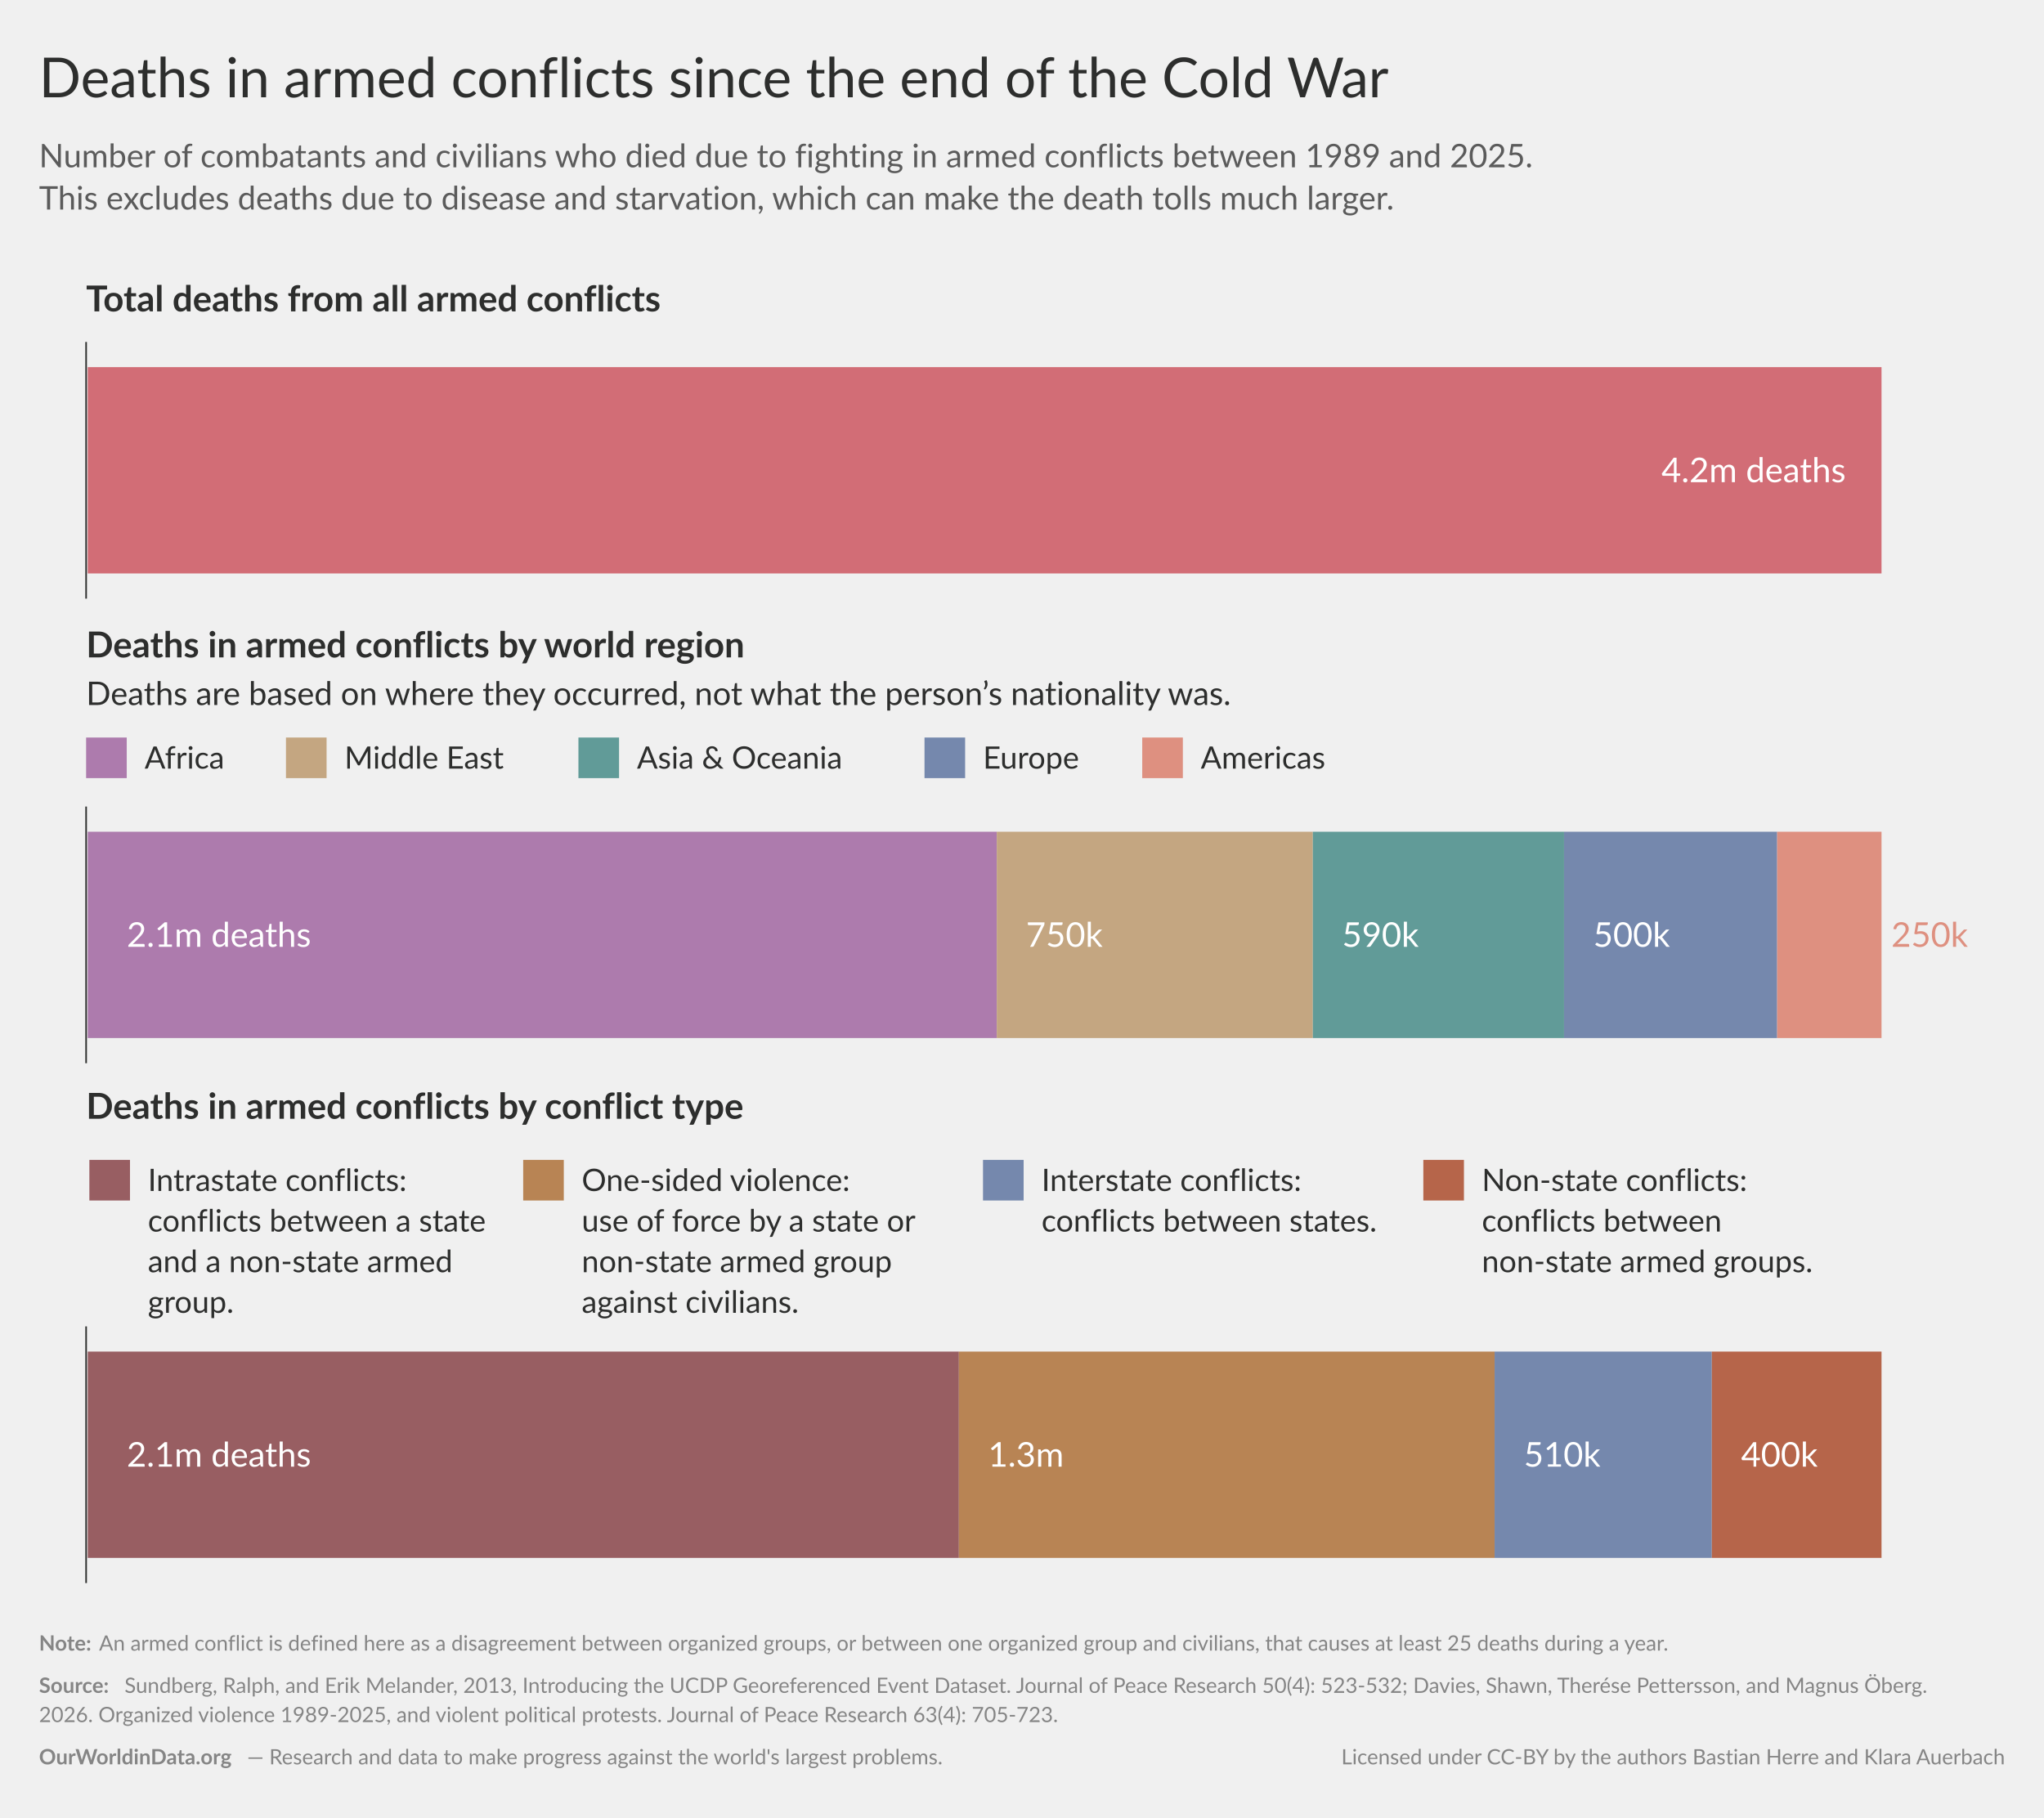
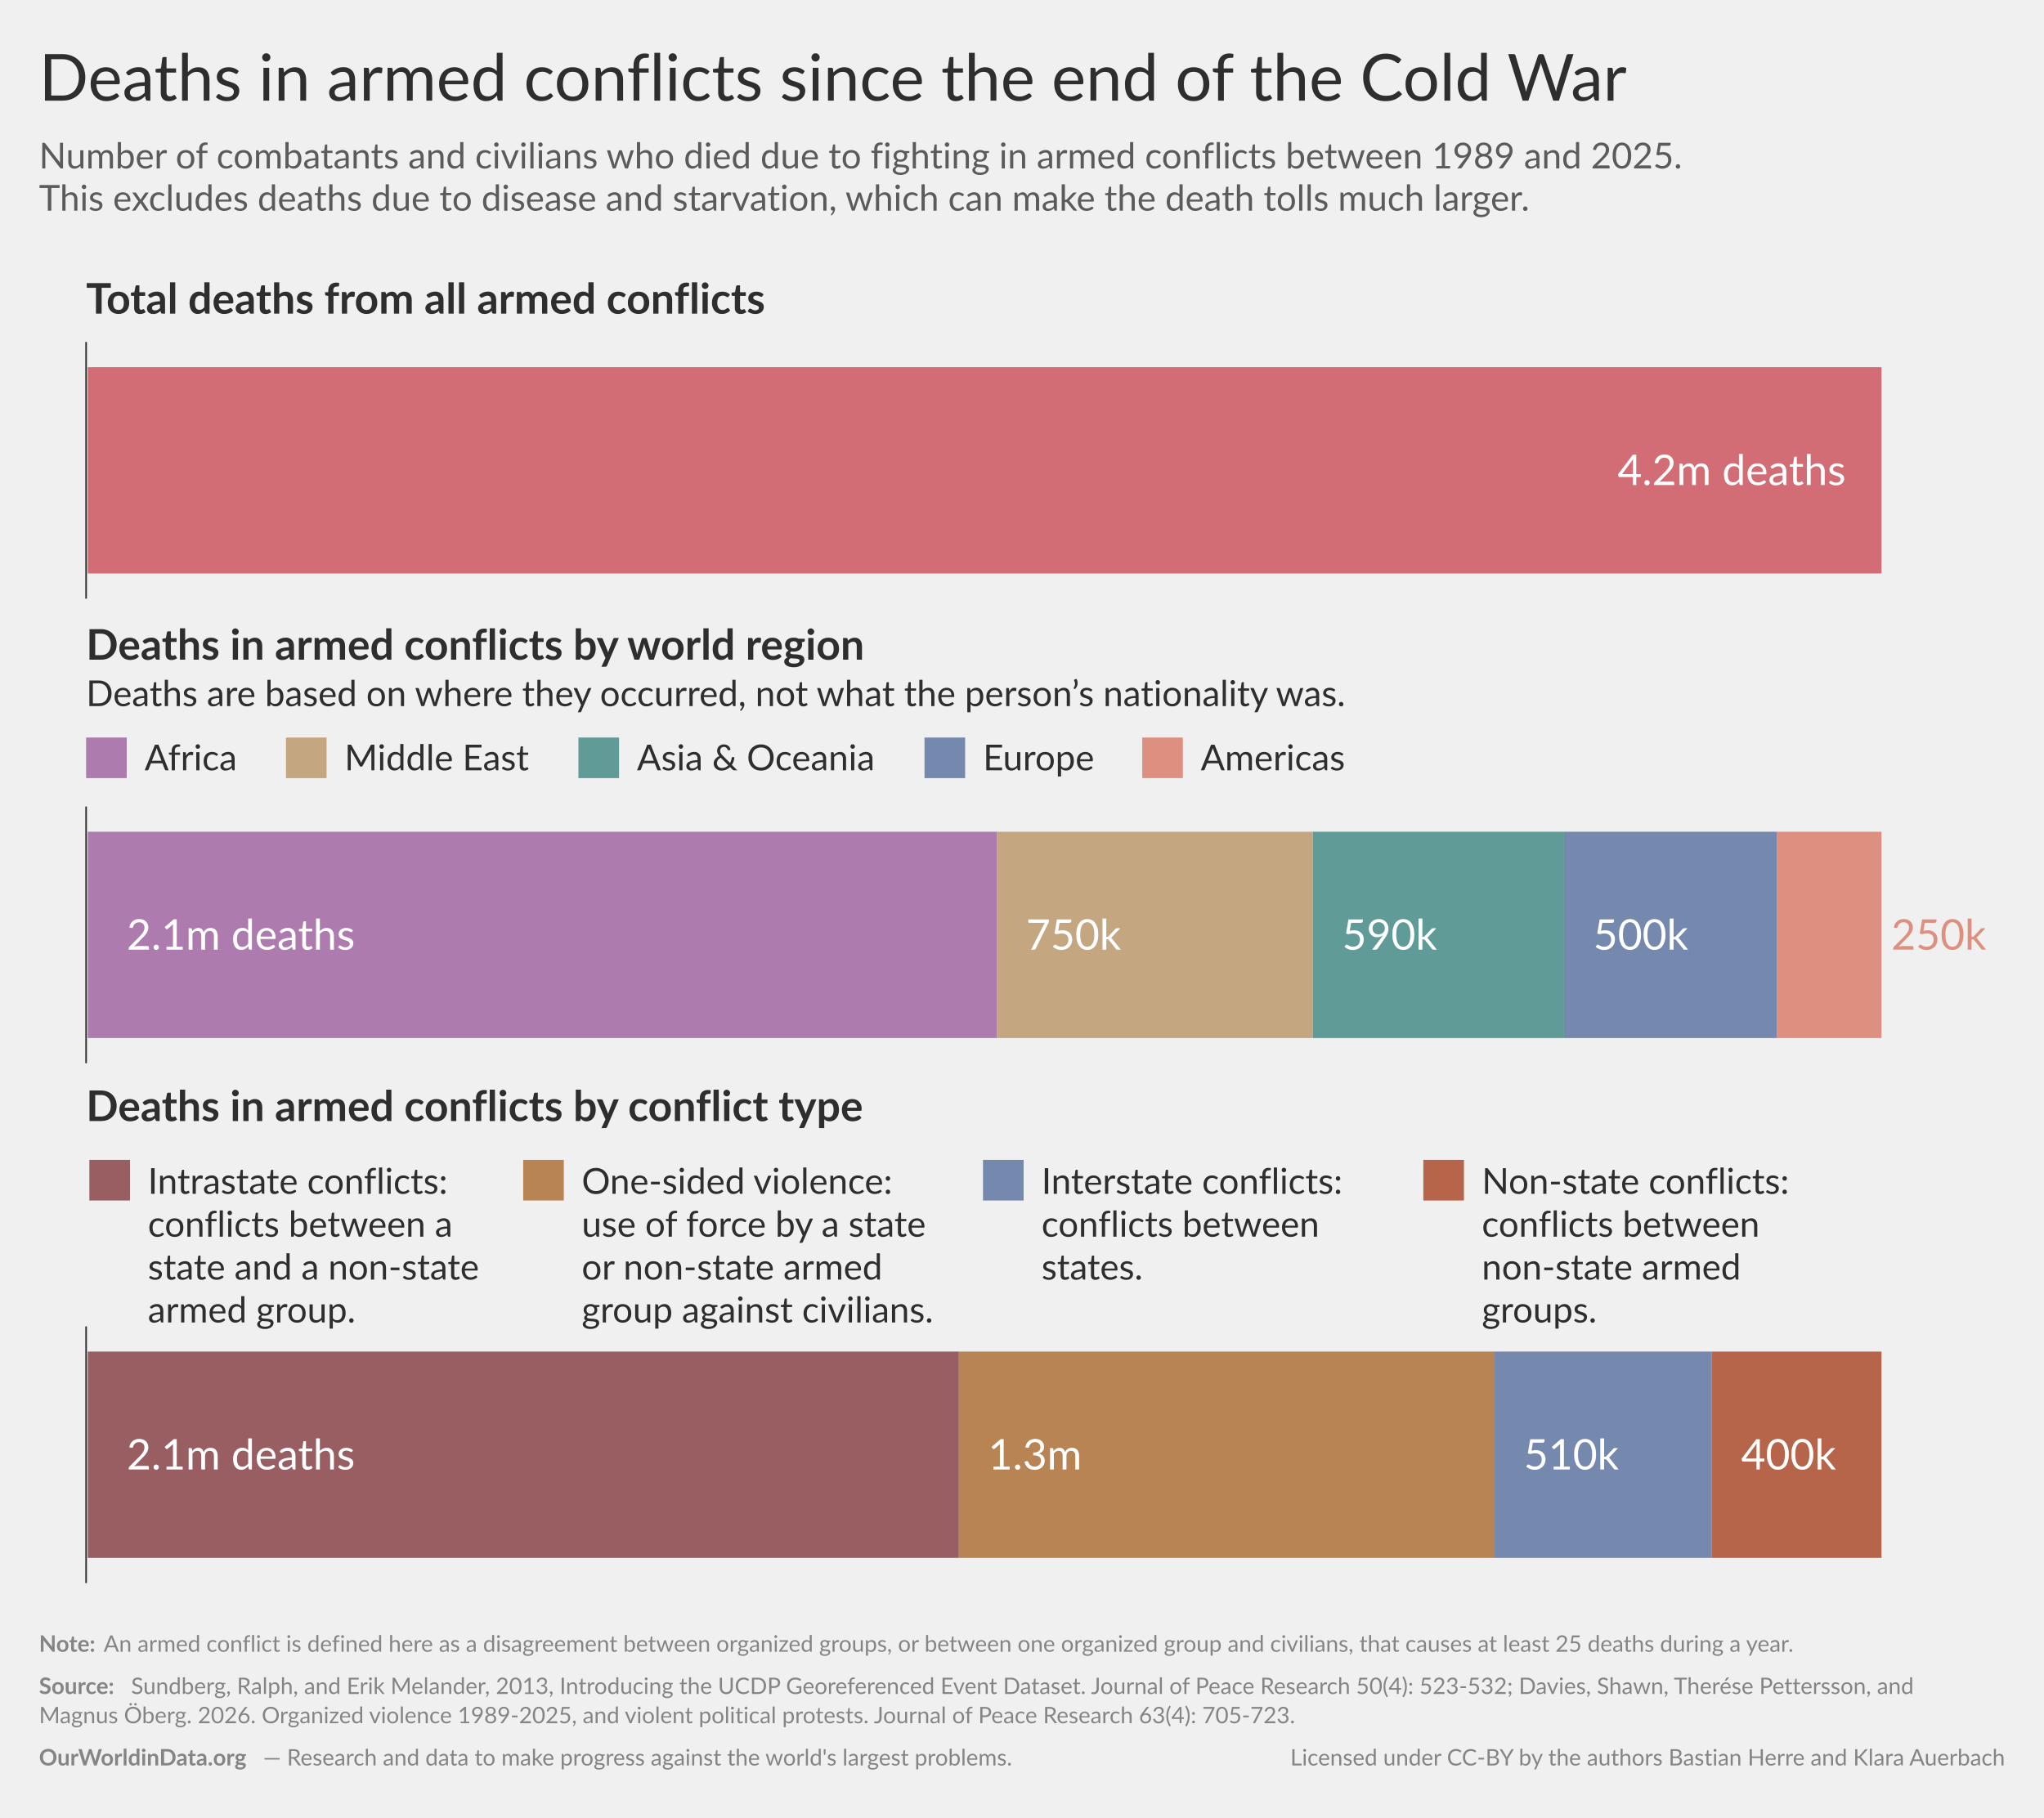
<svg xmlns="http://www.w3.org/2000/svg" width="905.76pt" height="805.68pt" viewBox="0 0 905.76 805.68" version="1.1">
  <defs>
    <style type="text/css">*{stroke-linejoin: round; stroke-linecap: butt}</style>
  </defs>
  <g id="figure_1">
    <g id="patch_1">
      <path d="M 0 805.68  L 905.76 805.68  L 905.76 0  L 0 0  L 0 805.68  z " style="fill: none" />
    </g>
    <g id="legend__africa-chip">
      <path d="M 38.16 344.88  L 56.16 344.88  L 56.16 326.88  L 38.16 326.88  z " style="fill: #ad7bad" />
    </g>
    <g id="legend__middle-east-chip">
      <path d="M 126.72 344.88  L 144.72 344.88  L 144.72 326.88  L 126.72 326.88  z " style="fill: #c4a681" />
    </g>
    <g id="legend__asia-oceania-chip">
      <path d="M 256.32 344.88  L 274.32 344.88  L 274.32 326.88  L 256.32 326.88  z " style="fill: #619b98" />
    </g>
    <g id="legend__europe-chip">
      <path d="M 409.68 344.88  L 427.68 344.88  L 427.68 326.88  L 409.68 326.88  z " style="fill: #7588ad" />
    </g>
    <g id="legend__americas-chip">
      <path d="M 506.16 344.88  L 524.16 344.88  L 524.16 326.88  L 506.16 326.88  z " style="fill: #de9080" />
    </g>
    <g id="legend__intrastate-chip">
      <path d="M 39.6 532.08  L 57.6 532.08  L 57.6 514.08  L 39.6 514.08  z " style="fill: #985e62" />
    </g>
    <g id="legend__onesided-chip">
      <path d="M 231.84 532.08  L 249.84 532.08  L 249.84 514.08  L 231.84 514.08  z " style="fill: #b88454" />
    </g>
    <g id="legend__interstate-chip">
      <path d="M 435.6 532.08  L 453.6 532.08  L 453.6 514.08  L 435.6 514.08  z " style="fill: #7588ad" />
    </g>
    <g id="legend__nonstate-chip">
      <path d="M 630.72 532.08  L 648.72 532.08  L 648.72 514.08  L 630.72 514.08  z " style="fill: #b6654a" />
    </g>
    <g id="bar__total-all">
      <path d="M 38.88 254.16  L 833.76 254.16  L 833.76 162.72  L 38.88 162.72  z " style="fill: #d26d76" />
    </g>
    <g id="bar__region-africa">
      <path d="M 38.88 460.08  L 441.703 460.08  L 441.703 368.64  L 38.88 368.64  z " style="fill: #ad7bad" />
    </g>
    <g id="bar__region-middle-east">
      <path d="M 441.703 460.08  L 581.761 460.08  L 581.761 368.64  L 441.703 368.64  z " style="fill: #c4a681" />
    </g>
    <g id="bar__region-asia-oceania">
      <path d="M 581.761 460.08  L 693.072 460.08  L 693.072 368.64  L 581.761 368.64  z " style="fill: #619b98" />
    </g>
    <g id="bar__region-europe">
      <path d="M 693.072 460.08  L 787.514 460.08  L 787.514 368.64  L 693.072 368.64  z " style="fill: #7588ad" />
    </g>
    <g id="bar__region-americas">
      <path d="M 787.514 460.08  L 833.76 460.08  L 833.76 368.64  L 787.514 368.64  z " style="fill: #de9080" />
    </g>
    <g id="bar__type-intrastate">
      <path d="M 38.88 690.48  L 424.912 690.48  L 424.912 599.04  L 38.88 599.04  z " style="fill: #985e62" />
    </g>
    <g id="bar__type-onesided">
      <path d="M 424.912 690.48  L 662.3 690.48  L 662.3 599.04  L 424.912 599.04  z " style="fill: #b88454" />
    </g>
    <g id="bar__type-interstate">
      <path d="M 662.3 690.48  L 758.57 690.48  L 758.57 599.04  L 662.3 599.04  z " style="fill: #7588ad" />
    </g>
    <g id="bar__type-nonstate">
      <path d="M 758.57 690.48  L 833.76 690.48  L 833.76 599.04  L 758.57 599.04  z " style="fill: #b6654a" />
    </g>
    <g id="total__rule">
      <path d="M 38.16 151.92  L 38.16 264.96  " style="fill: none; stroke: #2d2e2d; stroke-width: 0.72; stroke-linecap: square" />
    </g>
    <g id="region__rule">
      <path d="M 38.16 357.84  L 38.16 470.88  " style="fill: none; stroke: #2d2e2d; stroke-width: 0.72; stroke-linecap: square" />
    </g>
    <g id="type__rule">
      <path d="M 38.16 588.24  L 38.16 701.28  " style="fill: none; stroke: #2d2e2d; stroke-width: 0.72; stroke-linecap: square" />
    </g>
    <g id="title">
-       <text style="font-size: 24.48px; font-family: 'Lato', 'Arial', 'Helvetica', 'Liberation Sans', sans-serif; text-anchor: start; fill: #2d2e2d" x="17.28" y="43.107" transform="rotate(-0 17.28 43.10696)">Deaths in armed conflicts since the end of the Cold War</text>
+       <text style="font-size: 28.8px; font-family: 'Lato', 'Arial', 'Helvetica', 'Liberation Sans', sans-serif; text-anchor: start; fill: #2d2e2d" x="17.28" y="44.615" transform="rotate(-0 17.28 44.61525)">Deaths in armed conflicts since the end of the Cold War</text>
    </g>
    <g id="subtitle-0">
-       <text style="font-size: 14.4px; font-family: 'Lato', 'Arial', 'Helvetica', 'Liberation Sans', sans-serif; text-anchor: start; fill: #5b5b5b" x="17.28" y="74.148" transform="rotate(-0 17.28 74.14763)">Number of combatants and civilians who died due to fighting in armed conflicts between 1989 and 2025.</text>
+       <text style="font-size: 15.84px; font-family: 'Lato', 'Arial', 'Helvetica', 'Liberation Sans', sans-serif; text-anchor: start; fill: #5b5b5b" x="17.28" y="74.65" transform="rotate(-0 17.28 74.65039)">Number of combatants and civilians who died due to fighting in armed conflicts between 1989 and 2025.</text>
    </g>
    <g id="subtitle-1">
-       <text style="font-size: 14.4px; font-family: 'Lato', 'Arial', 'Helvetica', 'Liberation Sans', sans-serif; text-anchor: start; fill: #5b5b5b" x="17.28" y="92.868" transform="rotate(-0 17.28 92.86763)">This excludes deaths due to disease and starvation, which can make the death tolls much larger.</text>
+       <text style="font-size: 15.84px; font-family: 'Lato', 'Arial', 'Helvetica', 'Liberation Sans', sans-serif; text-anchor: start; fill: #5b5b5b" x="17.28" y="93.37" transform="rotate(-0 17.28 93.37039)">This excludes deaths due to disease and starvation, which can make the death tolls much larger.</text>
    </g>
    <g id="section__total">
-       <text style="font-weight: 700; font-size: 15.84px; font-family: 'Lato', 'Arial', 'Helvetica', 'Liberation Sans', sans-serif; text-anchor: start; fill: #2d2e2d" x="38.16" y="138.01" transform="rotate(-0 38.16 138.0104)">Total deaths from all armed conflicts</text>
+       <text style="font-weight: 700; font-size: 18.72px; font-family: 'Lato', 'Arial', 'Helvetica', 'Liberation Sans', sans-serif; text-anchor: start; fill: #2d2e2d" x="38.16" y="139.016" transform="rotate(-0 38.16 139.0159)">Total deaths from all armed conflicts</text>
    </g>
    <g id="section__region">
-       <text style="font-weight: 700; font-size: 15.84px; font-family: 'Lato', 'Arial', 'Helvetica', 'Liberation Sans', sans-serif; text-anchor: start; fill: #2d2e2d" x="38.16" y="291.37" transform="rotate(-0 38.16 291.3704)">Deaths in armed conflicts by world region</text>
+       <text style="font-weight: 700; font-size: 18.72px; font-family: 'Lato', 'Arial', 'Helvetica', 'Liberation Sans', sans-serif; text-anchor: start; fill: #2d2e2d" x="38.16" y="292.376" transform="rotate(-0 38.16 292.3759)">Deaths in armed conflicts by world region</text>
    </g>
    <g id="section__region-sub">
-       <text style="font-size: 14.4px; font-family: 'Lato', 'Arial', 'Helvetica', 'Liberation Sans', sans-serif; text-anchor: start; fill: #2d2e2d" x="38.16" y="312.468" transform="rotate(-0 38.16 312.4676)">Deaths are based on where they occurred, not what the person’s nationality was.</text>
+       <text style="font-size: 15.84px; font-family: 'Lato', 'Arial', 'Helvetica', 'Liberation Sans', sans-serif; text-anchor: start; fill: #2d2e2d" x="38.16" y="312.97" transform="rotate(-0 38.16 312.9704)">Deaths are based on where they occurred, not what the person’s nationality was.</text>
    </g>
    <g id="section__type">
-       <text style="font-weight: 700; font-size: 15.84px; font-family: 'Lato', 'Arial', 'Helvetica', 'Liberation Sans', sans-serif; text-anchor: start; fill: #2d2e2d" x="38.16" y="495.85" transform="rotate(-0 38.16 495.8504)">Deaths in armed conflicts by conflict type</text>
+       <text style="font-weight: 700; font-size: 18.72px; font-family: 'Lato', 'Arial', 'Helvetica', 'Liberation Sans', sans-serif; text-anchor: start; fill: #2d2e2d" x="38.16" y="496.856" transform="rotate(-0 38.16 496.8559)">Deaths in armed conflicts by conflict type</text>
    </g>
    <g id="legend__africa">
-       <text style="font-size: 13.68px; font-family: 'Lato', 'Arial', 'Helvetica', 'Liberation Sans', sans-serif; text-anchor: start; fill: #2d2e2d" x="64.08" y="340.656" transform="rotate(-0 64.08 340.6562)">Africa</text>
+       <text style="font-size: 15.84px; font-family: 'Lato', 'Arial', 'Helvetica', 'Liberation Sans', sans-serif; text-anchor: start; fill: #2d2e2d" x="64.08" y="341.41" transform="rotate(-0 64.08 341.4104)">Africa</text>
    </g>
    <g id="legend__middle-east">
-       <text style="font-size: 13.68px; font-family: 'Lato', 'Arial', 'Helvetica', 'Liberation Sans', sans-serif; text-anchor: start; fill: #2d2e2d" x="152.64" y="340.656" transform="rotate(-0 152.64 340.6562)">Middle East</text>
+       <text style="font-size: 15.84px; font-family: 'Lato', 'Arial', 'Helvetica', 'Liberation Sans', sans-serif; text-anchor: start; fill: #2d2e2d" x="152.64" y="341.41" transform="rotate(-0 152.64 341.4104)">Middle East</text>
    </g>
    <g id="legend__asia-oceania">
-       <text style="font-size: 13.68px; font-family: 'Lato', 'Arial', 'Helvetica', 'Liberation Sans', sans-serif; text-anchor: start; fill: #2d2e2d" x="282.24" y="340.656" transform="rotate(-0 282.24 340.6562)">Asia &amp; Oceania</text>
+       <text style="font-size: 15.84px; font-family: 'Lato', 'Arial', 'Helvetica', 'Liberation Sans', sans-serif; text-anchor: start; fill: #2d2e2d" x="282.24" y="341.41" transform="rotate(-0 282.24 341.4104)">Asia &amp; Oceania</text>
    </g>
    <g id="legend__europe">
-       <text style="font-size: 13.68px; font-family: 'Lato', 'Arial', 'Helvetica', 'Liberation Sans', sans-serif; text-anchor: start; fill: #2d2e2d" x="435.6" y="340.656" transform="rotate(-0 435.6 340.6562)">Europe</text>
+       <text style="font-size: 15.84px; font-family: 'Lato', 'Arial', 'Helvetica', 'Liberation Sans', sans-serif; text-anchor: start; fill: #2d2e2d" x="435.6" y="341.41" transform="rotate(-0 435.6 341.4104)">Europe</text>
    </g>
    <g id="legend__americas">
-       <text style="font-size: 13.68px; font-family: 'Lato', 'Arial', 'Helvetica', 'Liberation Sans', sans-serif; text-anchor: start; fill: #2d2e2d" x="532.08" y="340.656" transform="rotate(-0 532.08 340.6562)">Americas</text>
+       <text style="font-size: 15.84px; font-family: 'Lato', 'Arial', 'Helvetica', 'Liberation Sans', sans-serif; text-anchor: start; fill: #2d2e2d" x="532.08" y="341.41" transform="rotate(-0 532.08 341.4104)">Americas</text>
    </g>
    <g id="legend__intrastate-0">
-       <text style="font-size: 13.68px; font-family: 'Lato', 'Arial', 'Helvetica', 'Liberation Sans', sans-serif; text-anchor: start; fill: #2d2e2d" x="65.52" y="527.856" transform="rotate(-0 65.52 527.8562)">Intrastate conflicts:</text>
+       <text style="font-size: 15.84px; font-family: 'Lato', 'Arial', 'Helvetica', 'Liberation Sans', sans-serif; text-anchor: start; fill: #2d2e2d" x="65.52" y="529.114" transform="rotate(-0 65.52 529.1144)">Intrastate conflicts:</text>
    </g>
    <g id="legend__intrastate-1">
-       <text style="font-size: 13.68px; font-family: 'Lato', 'Arial', 'Helvetica', 'Liberation Sans', sans-serif; text-anchor: start; fill: #2d2e2d" x="65.52" y="545.856" transform="rotate(-0 65.52 545.8562)">conflicts between a state</text>
+       <text style="font-size: 15.84px; font-family: 'Lato', 'Arial', 'Helvetica', 'Liberation Sans', sans-serif; text-anchor: start; fill: #2d2e2d" x="65.52" y="548.122" transform="rotate(-0 65.52 548.1224)">conflicts between a</text>
    </g>
    <g id="legend__intrastate-2">
-       <text style="font-size: 13.68px; font-family: 'Lato', 'Arial', 'Helvetica', 'Liberation Sans', sans-serif; text-anchor: start; fill: #2d2e2d" x="65.52" y="563.856" transform="rotate(-0 65.52 563.8562)">and a non-state armed</text>
+       <text style="font-size: 15.84px; font-family: 'Lato', 'Arial', 'Helvetica', 'Liberation Sans', sans-serif; text-anchor: start; fill: #2d2e2d" x="65.52" y="567.13" transform="rotate(-0 65.52 567.1304)">state and a non-state</text>
    </g>
    <g id="legend__intrastate-3">
-       <text style="font-size: 13.68px; font-family: 'Lato', 'Arial', 'Helvetica', 'Liberation Sans', sans-serif; text-anchor: start; fill: #2d2e2d" x="65.52" y="581.856" transform="rotate(-0 65.52 581.8562)">group.</text>
+       <text style="font-size: 15.84px; font-family: 'Lato', 'Arial', 'Helvetica', 'Liberation Sans', sans-serif; text-anchor: start; fill: #2d2e2d" x="65.52" y="586.138" transform="rotate(-0 65.52 586.1384)">armed group.</text>
    </g>
    <g id="legend__onesided-0">
-       <text style="font-size: 13.68px; font-family: 'Lato', 'Arial', 'Helvetica', 'Liberation Sans', sans-serif; text-anchor: start; fill: #2d2e2d" x="257.76" y="527.856" transform="rotate(-0 257.76 527.8562)">One-sided violence:</text>
+       <text style="font-size: 15.84px; font-family: 'Lato', 'Arial', 'Helvetica', 'Liberation Sans', sans-serif; text-anchor: start; fill: #2d2e2d" x="257.76" y="529.114" transform="rotate(-0 257.76 529.1144)">One-sided violence:</text>
    </g>
    <g id="legend__onesided-1">
-       <text style="font-size: 13.68px; font-family: 'Lato', 'Arial', 'Helvetica', 'Liberation Sans', sans-serif; text-anchor: start; fill: #2d2e2d" x="257.76" y="545.856" transform="rotate(-0 257.76 545.8562)">use of force by a state or</text>
+       <text style="font-size: 15.84px; font-family: 'Lato', 'Arial', 'Helvetica', 'Liberation Sans', sans-serif; text-anchor: start; fill: #2d2e2d" x="257.76" y="548.122" transform="rotate(-0 257.76 548.1224)">use of force by a state</text>
    </g>
    <g id="legend__onesided-2">
-       <text style="font-size: 13.68px; font-family: 'Lato', 'Arial', 'Helvetica', 'Liberation Sans', sans-serif; text-anchor: start; fill: #2d2e2d" x="257.76" y="563.856" transform="rotate(-0 257.76 563.8562)">non-state armed group</text>
+       <text style="font-size: 15.84px; font-family: 'Lato', 'Arial', 'Helvetica', 'Liberation Sans', sans-serif; text-anchor: start; fill: #2d2e2d" x="257.76" y="567.13" transform="rotate(-0 257.76 567.1304)">or non-state armed</text>
    </g>
    <g id="legend__onesided-3">
-       <text style="font-size: 13.68px; font-family: 'Lato', 'Arial', 'Helvetica', 'Liberation Sans', sans-serif; text-anchor: start; fill: #2d2e2d" x="257.76" y="581.856" transform="rotate(-0 257.76 581.8562)">against civilians.</text>
+       <text style="font-size: 15.84px; font-family: 'Lato', 'Arial', 'Helvetica', 'Liberation Sans', sans-serif; text-anchor: start; fill: #2d2e2d" x="257.76" y="586.138" transform="rotate(-0 257.76 586.1384)">group against civilians.</text>
    </g>
    <g id="legend__interstate-0">
-       <text style="font-size: 13.68px; font-family: 'Lato', 'Arial', 'Helvetica', 'Liberation Sans', sans-serif; text-anchor: start; fill: #2d2e2d" x="461.52" y="527.856" transform="rotate(-0 461.52 527.8562)">Interstate conflicts:</text>
+       <text style="font-size: 15.84px; font-family: 'Lato', 'Arial', 'Helvetica', 'Liberation Sans', sans-serif; text-anchor: start; fill: #2d2e2d" x="461.52" y="529.114" transform="rotate(-0 461.52 529.1144)">Interstate conflicts:</text>
    </g>
    <g id="legend__interstate-1">
-       <text style="font-size: 13.68px; font-family: 'Lato', 'Arial', 'Helvetica', 'Liberation Sans', sans-serif; text-anchor: start; fill: #2d2e2d" x="461.52" y="545.856" transform="rotate(-0 461.52 545.8562)">conflicts between states.</text>
+       <text style="font-size: 15.84px; font-family: 'Lato', 'Arial', 'Helvetica', 'Liberation Sans', sans-serif; text-anchor: start; fill: #2d2e2d" x="461.52" y="548.122" transform="rotate(-0 461.52 548.1224)">conflicts between</text>
+     </g>
+     <g id="legend__interstate-2">
+       <text style="font-size: 15.84px; font-family: 'Lato', 'Arial', 'Helvetica', 'Liberation Sans', sans-serif; text-anchor: start; fill: #2d2e2d" x="461.52" y="567.13" transform="rotate(-0 461.52 567.1304)">states.</text>
    </g>
    <g id="legend__nonstate-0">
-       <text style="font-size: 13.68px; font-family: 'Lato', 'Arial', 'Helvetica', 'Liberation Sans', sans-serif; text-anchor: start; fill: #2d2e2d" x="656.64" y="527.856" transform="rotate(-0 656.64 527.8562)">Non-state conflicts:</text>
+       <text style="font-size: 15.84px; font-family: 'Lato', 'Arial', 'Helvetica', 'Liberation Sans', sans-serif; text-anchor: start; fill: #2d2e2d" x="656.64" y="529.114" transform="rotate(-0 656.64 529.1144)">Non-state conflicts:</text>
    </g>
    <g id="legend__nonstate-1">
-       <text style="font-size: 13.68px; font-family: 'Lato', 'Arial', 'Helvetica', 'Liberation Sans', sans-serif; text-anchor: start; fill: #2d2e2d" x="656.64" y="545.856" transform="rotate(-0 656.64 545.8562)">conflicts between</text>
+       <text style="font-size: 15.84px; font-family: 'Lato', 'Arial', 'Helvetica', 'Liberation Sans', sans-serif; text-anchor: start; fill: #2d2e2d" x="656.64" y="548.122" transform="rotate(-0 656.64 548.1224)">conflicts between</text>
    </g>
    <g id="legend__nonstate-2">
-       <text style="font-size: 13.68px; font-family: 'Lato', 'Arial', 'Helvetica', 'Liberation Sans', sans-serif; text-anchor: start; fill: #2d2e2d" x="656.64" y="563.856" transform="rotate(-0 656.64 563.8562)">non-state armed groups.</text>
+       <text style="font-size: 15.84px; font-family: 'Lato', 'Arial', 'Helvetica', 'Liberation Sans', sans-serif; text-anchor: start; fill: #2d2e2d" x="656.64" y="567.13" transform="rotate(-0 656.64 567.1304)">non-state armed</text>
+     </g>
+     <g id="legend__nonstate-3">
+       <text style="font-size: 15.84px; font-family: 'Lato', 'Arial', 'Helvetica', 'Liberation Sans', sans-serif; text-anchor: start; fill: #2d2e2d" x="656.64" y="586.138" transform="rotate(-0 656.64 586.1384)">groups.</text>
    </g>
    <g id="label__total-all">
-       <text style="font-size: 15.12px; font-family: 'Lato', 'Arial', 'Helvetica', 'Liberation Sans', sans-serif; text-anchor: end; fill: #ffffff" x="817.92" y="213.719" transform="rotate(-0 817.92 213.719)">4.2m deaths</text>
+       <text style="font-size: 18.72px; font-family: 'Lato', 'Arial', 'Helvetica', 'Liberation Sans', sans-serif; text-anchor: end; fill: #ffffff" x="817.92" y="214.976" transform="rotate(-0 817.92 214.9759)">4.2m deaths</text>
    </g>
    <g id="label__region-africa">
-       <text style="font-size: 15.12px; font-family: 'Lato', 'Arial', 'Helvetica', 'Liberation Sans', sans-serif; text-anchor: start; fill: #ffffff" x="56.16" y="419.639" transform="rotate(-0 56.16 419.639)">2.1m deaths</text>
+       <text style="font-size: 18.72px; font-family: 'Lato', 'Arial', 'Helvetica', 'Liberation Sans', sans-serif; text-anchor: start; fill: #ffffff" x="56.16" y="420.896" transform="rotate(-0 56.16 420.8959)">2.1m deaths</text>
    </g>
    <g id="label__region-middle-east">
-       <text style="font-size: 15.12px; font-family: 'Lato', 'Arial', 'Helvetica', 'Liberation Sans', sans-serif; text-anchor: start; fill: #ffffff" x="454.663" y="419.639" transform="rotate(-0 454.6635 419.639)">750k</text>
+       <text style="font-size: 18.72px; font-family: 'Lato', 'Arial', 'Helvetica', 'Liberation Sans', sans-serif; text-anchor: start; fill: #ffffff" x="454.663" y="420.896" transform="rotate(-0 454.6635 420.8959)">750k</text>
    </g>
    <g id="label__region-asia-oceania">
-       <text style="font-size: 15.12px; font-family: 'Lato', 'Arial', 'Helvetica', 'Liberation Sans', sans-serif; text-anchor: start; fill: #ffffff" x="594.721" y="419.639" transform="rotate(-0 594.721 419.639)">590k</text>
+       <text style="font-size: 18.72px; font-family: 'Lato', 'Arial', 'Helvetica', 'Liberation Sans', sans-serif; text-anchor: start; fill: #ffffff" x="594.721" y="420.896" transform="rotate(-0 594.721 420.8959)">590k</text>
    </g>
    <g id="label__region-europe">
-       <text style="font-size: 15.12px; font-family: 'Lato', 'Arial', 'Helvetica', 'Liberation Sans', sans-serif; text-anchor: start; fill: #ffffff" x="706.032" y="419.639" transform="rotate(-0 706.0316 419.639)">500k</text>
+       <text style="font-size: 18.72px; font-family: 'Lato', 'Arial', 'Helvetica', 'Liberation Sans', sans-serif; text-anchor: start; fill: #ffffff" x="706.032" y="420.896" transform="rotate(-0 706.0316 420.8959)">500k</text>
    </g>
    <g id="label__region-americas">
-       <text style="font-size: 15.12px; font-family: 'Lato', 'Arial', 'Helvetica', 'Liberation Sans', sans-serif; text-anchor: start; fill: #de9080" x="838.08" y="419.639" transform="rotate(-0 838.08 419.639)">250k</text>
+       <text style="font-size: 18.72px; font-family: 'Lato', 'Arial', 'Helvetica', 'Liberation Sans', sans-serif; text-anchor: start; fill: #de9080" x="838.08" y="420.896" transform="rotate(-0 838.08 420.8959)">250k</text>
    </g>
    <g id="label__type-intrastate">
-       <text style="font-size: 15.12px; font-family: 'Lato', 'Arial', 'Helvetica', 'Liberation Sans', sans-serif; text-anchor: start; fill: #ffffff" x="56.16" y="650.039" transform="rotate(-0 56.16 650.039)">2.1m deaths</text>
+       <text style="font-size: 18.72px; font-family: 'Lato', 'Arial', 'Helvetica', 'Liberation Sans', sans-serif; text-anchor: start; fill: #ffffff" x="56.16" y="651.296" transform="rotate(-0 56.16 651.2959)">2.1m deaths</text>
    </g>
    <g id="label__type-onesided">
-       <text style="font-size: 15.12px; font-family: 'Lato', 'Arial', 'Helvetica', 'Liberation Sans', sans-serif; text-anchor: start; fill: #ffffff" x="437.872" y="650.039" transform="rotate(-0 437.8717 650.039)">1.3m</text>
+       <text style="font-size: 18.72px; font-family: 'Lato', 'Arial', 'Helvetica', 'Liberation Sans', sans-serif; text-anchor: start; fill: #ffffff" x="437.872" y="651.296" transform="rotate(-0 437.8717 651.2959)">1.3m</text>
    </g>
    <g id="label__type-interstate">
-       <text style="font-size: 15.12px; font-family: 'Lato', 'Arial', 'Helvetica', 'Liberation Sans', sans-serif; text-anchor: start; fill: #ffffff" x="675.26" y="650.039" transform="rotate(-0 675.2602 650.039)">510k</text>
+       <text style="font-size: 18.72px; font-family: 'Lato', 'Arial', 'Helvetica', 'Liberation Sans', sans-serif; text-anchor: start; fill: #ffffff" x="675.26" y="651.296" transform="rotate(-0 675.2602 651.2959)">510k</text>
    </g>
    <g id="label__type-nonstate">
-       <text style="font-size: 15.12px; font-family: 'Lato', 'Arial', 'Helvetica', 'Liberation Sans', sans-serif; text-anchor: start; fill: #ffffff" x="771.53" y="650.039" transform="rotate(-0 771.5304 650.039)">400k</text>
+       <text style="font-size: 18.72px; font-family: 'Lato', 'Arial', 'Helvetica', 'Liberation Sans', sans-serif; text-anchor: start; fill: #ffffff" x="771.53" y="651.296" transform="rotate(-0 771.5304 651.2959)">400k</text>
    </g>
    <g id="footer__note-0">
-       <text style="font-weight: 700; font-size: 9.36px; font-family: 'Lato', 'Arial', 'Helvetica', 'Liberation Sans', sans-serif; text-anchor: start; fill: #858585" x="17.28" y="731.576" transform="rotate(-0 17.28 731.5759)">Note:</text>
+       <text style="font-weight: 700; font-size: 10.08px; font-family: 'Lato', 'Arial', 'Helvetica', 'Liberation Sans', sans-serif; text-anchor: start; fill: #858585" x="17.28" y="732.079" transform="rotate(-0 17.28 732.0787)">Note:</text>
    </g>
    <g id="footer__note-1">
-       <text style="font-size: 9.36px; font-family: 'Lato', 'Arial', 'Helvetica', 'Liberation Sans', sans-serif; text-anchor: start; fill: #858585" x="43.885" y="731.576" transform="rotate(-0 43.8847 731.5759)">An armed conflict is defined here as a disagreement between organized groups, or between one organized group and civilians, that causes at least 25 deaths during a year.</text>
+       <text style="font-size: 10.08px; font-family: 'Lato', 'Arial', 'Helvetica', 'Liberation Sans', sans-serif; text-anchor: start; fill: #858585" x="45.931" y="732.079" transform="rotate(-0 45.93122 732.0787)">An armed conflict is defined here as a disagreement between organized groups, or between one organized group and civilians, that causes at least 25 deaths during a year.</text>
    </g>
    <g id="footer__source-0-0">
-       <text style="font-weight: 700; font-size: 9.36px; font-family: 'Lato', 'Arial', 'Helvetica', 'Liberation Sans', sans-serif; text-anchor: start; fill: #858585" x="17.28" y="750.296" transform="rotate(-0 17.28 750.2959)">Source:</text>
+       <text style="font-weight: 700; font-size: 10.08px; font-family: 'Lato', 'Arial', 'Helvetica', 'Liberation Sans', sans-serif; text-anchor: start; fill: #858585" x="17.28" y="750.799" transform="rotate(-0 17.28 750.7987)">Source:</text>
    </g>
    <g id="footer__source-0-1">
-       <text style="font-size: 9.36px; font-family: 'Lato', 'Arial', 'Helvetica', 'Liberation Sans', sans-serif; text-anchor: start; fill: #858585" x="55.174" y="750.296" transform="rotate(-0 55.17374 750.2959)">Sundberg, Ralph, and Erik Melander, 2013, Introducing the UCDP Georeferenced Event Dataset. Journal of Peace Research 50(4): 523-532; Davies, Shawn, Therése Pettersson, and Magnus Öberg.</text>
+       <text style="font-size: 10.08px; font-family: 'Lato', 'Arial', 'Helvetica', 'Liberation Sans', sans-serif; text-anchor: start; fill: #858585" x="58.089" y="750.799" transform="rotate(-0 58.08864 750.7987)">Sundberg, Ralph, and Erik Melander, 2013, Introducing the UCDP Georeferenced Event Dataset. Journal of Peace Research 50(4): 523-532; Davies, Shawn, Therése Pettersson, and</text>
    </g>
    <g id="footer__source-1-0">
-       <text style="font-size: 9.36px; font-family: 'Lato', 'Arial', 'Helvetica', 'Liberation Sans', sans-serif; text-anchor: start; fill: #858585" x="17.28" y="763.256" transform="rotate(-0 17.28 763.2559)">2026. Organized violence 1989-2025, and violent political protests. Journal of Peace Research 63(4): 705-723.</text>
+       <text style="font-size: 10.08px; font-family: 'Lato', 'Arial', 'Helvetica', 'Liberation Sans', sans-serif; text-anchor: start; fill: #858585" x="17.28" y="763.759" transform="rotate(-0 17.28 763.7587)">Magnus Öberg. 2026. Organized violence 1989-2025, and violent political protests. Journal of Peace Research 63(4): 705-723.</text>
    </g>
    <g id="footer__tagline-0">
-       <text style="font-weight: 700; font-size: 9.36px; font-family: 'Lato', 'Arial', 'Helvetica', 'Liberation Sans', sans-serif; text-anchor: start; fill: #858585" x="17.28" y="781.976" transform="rotate(-0 17.28 781.9759)">OurWorldinData.org</text>
+       <text style="font-weight: 700; font-size: 10.08px; font-family: 'Lato', 'Arial', 'Helvetica', 'Liberation Sans', sans-serif; text-anchor: start; fill: #858585" x="17.28" y="782.479" transform="rotate(-0 17.28 782.4787)">OurWorldinData.org</text>
    </g>
    <g id="footer__tagline-1">
-       <text style="font-size: 9.36px; font-family: 'Lato', 'Arial', 'Helvetica', 'Liberation Sans', sans-serif; text-anchor: start; fill: #858585" x="109.482" y="781.976" transform="rotate(-0 109.4822 781.9759)">— Research and data to make progress against the world's largest problems.</text>
+       <text style="font-size: 10.08px; font-family: 'Lato', 'Arial', 'Helvetica', 'Liberation Sans', sans-serif; text-anchor: start; fill: #858585" x="116.575" y="782.479" transform="rotate(-0 116.5747 782.4787)">— Research and data to make progress against the world's largest problems.</text>
    </g>
    <g id="footer__license">
-       <text style="font-size: 9.36px; font-family: 'Lato', 'Arial', 'Helvetica', 'Liberation Sans', sans-serif; text-anchor: end; fill: #858585" x="888.48" y="781.976" transform="rotate(-0 888.48 781.9759)">Licensed under CC-BY by the authors Bastian Herre and Klara Auerbach</text>
+       <text style="font-size: 10.08px; font-family: 'Lato', 'Arial', 'Helvetica', 'Liberation Sans', sans-serif; text-anchor: end; fill: #858585" x="888.48" y="782.479" transform="rotate(-0 888.48 782.4787)">Licensed under CC-BY by the authors Bastian Herre and Klara Auerbach</text>
    </g>
  </g>
</svg>
